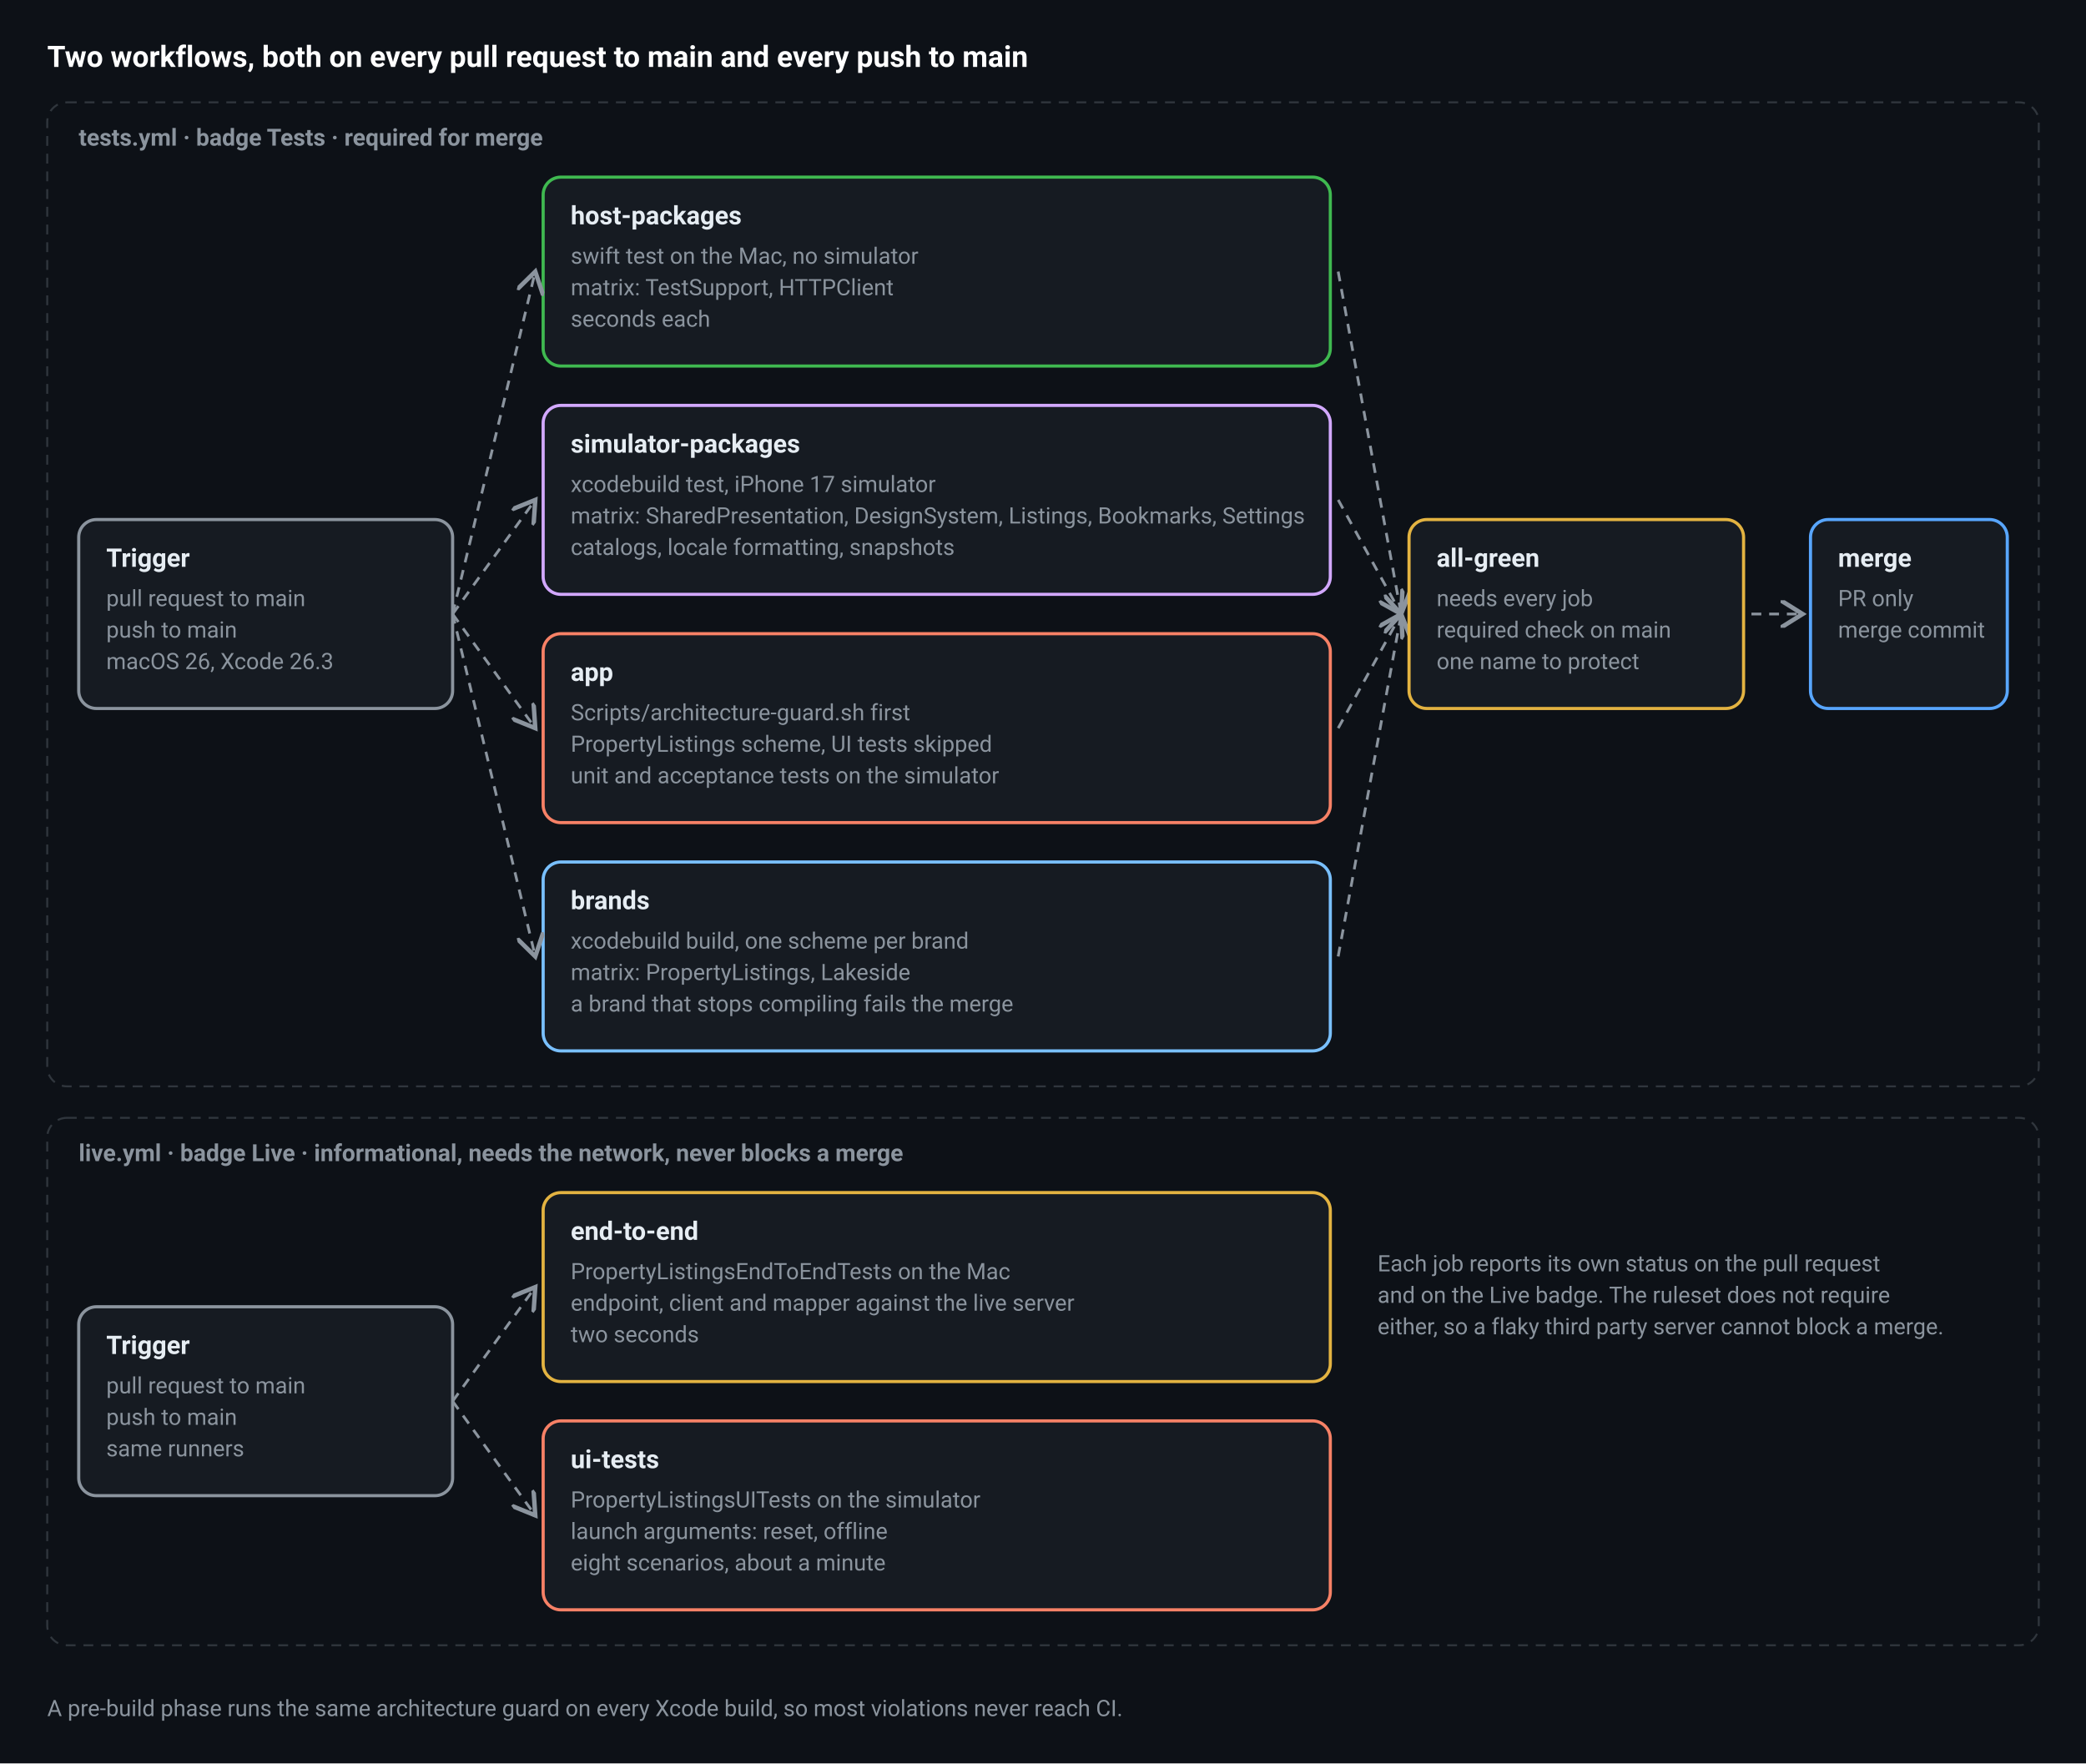
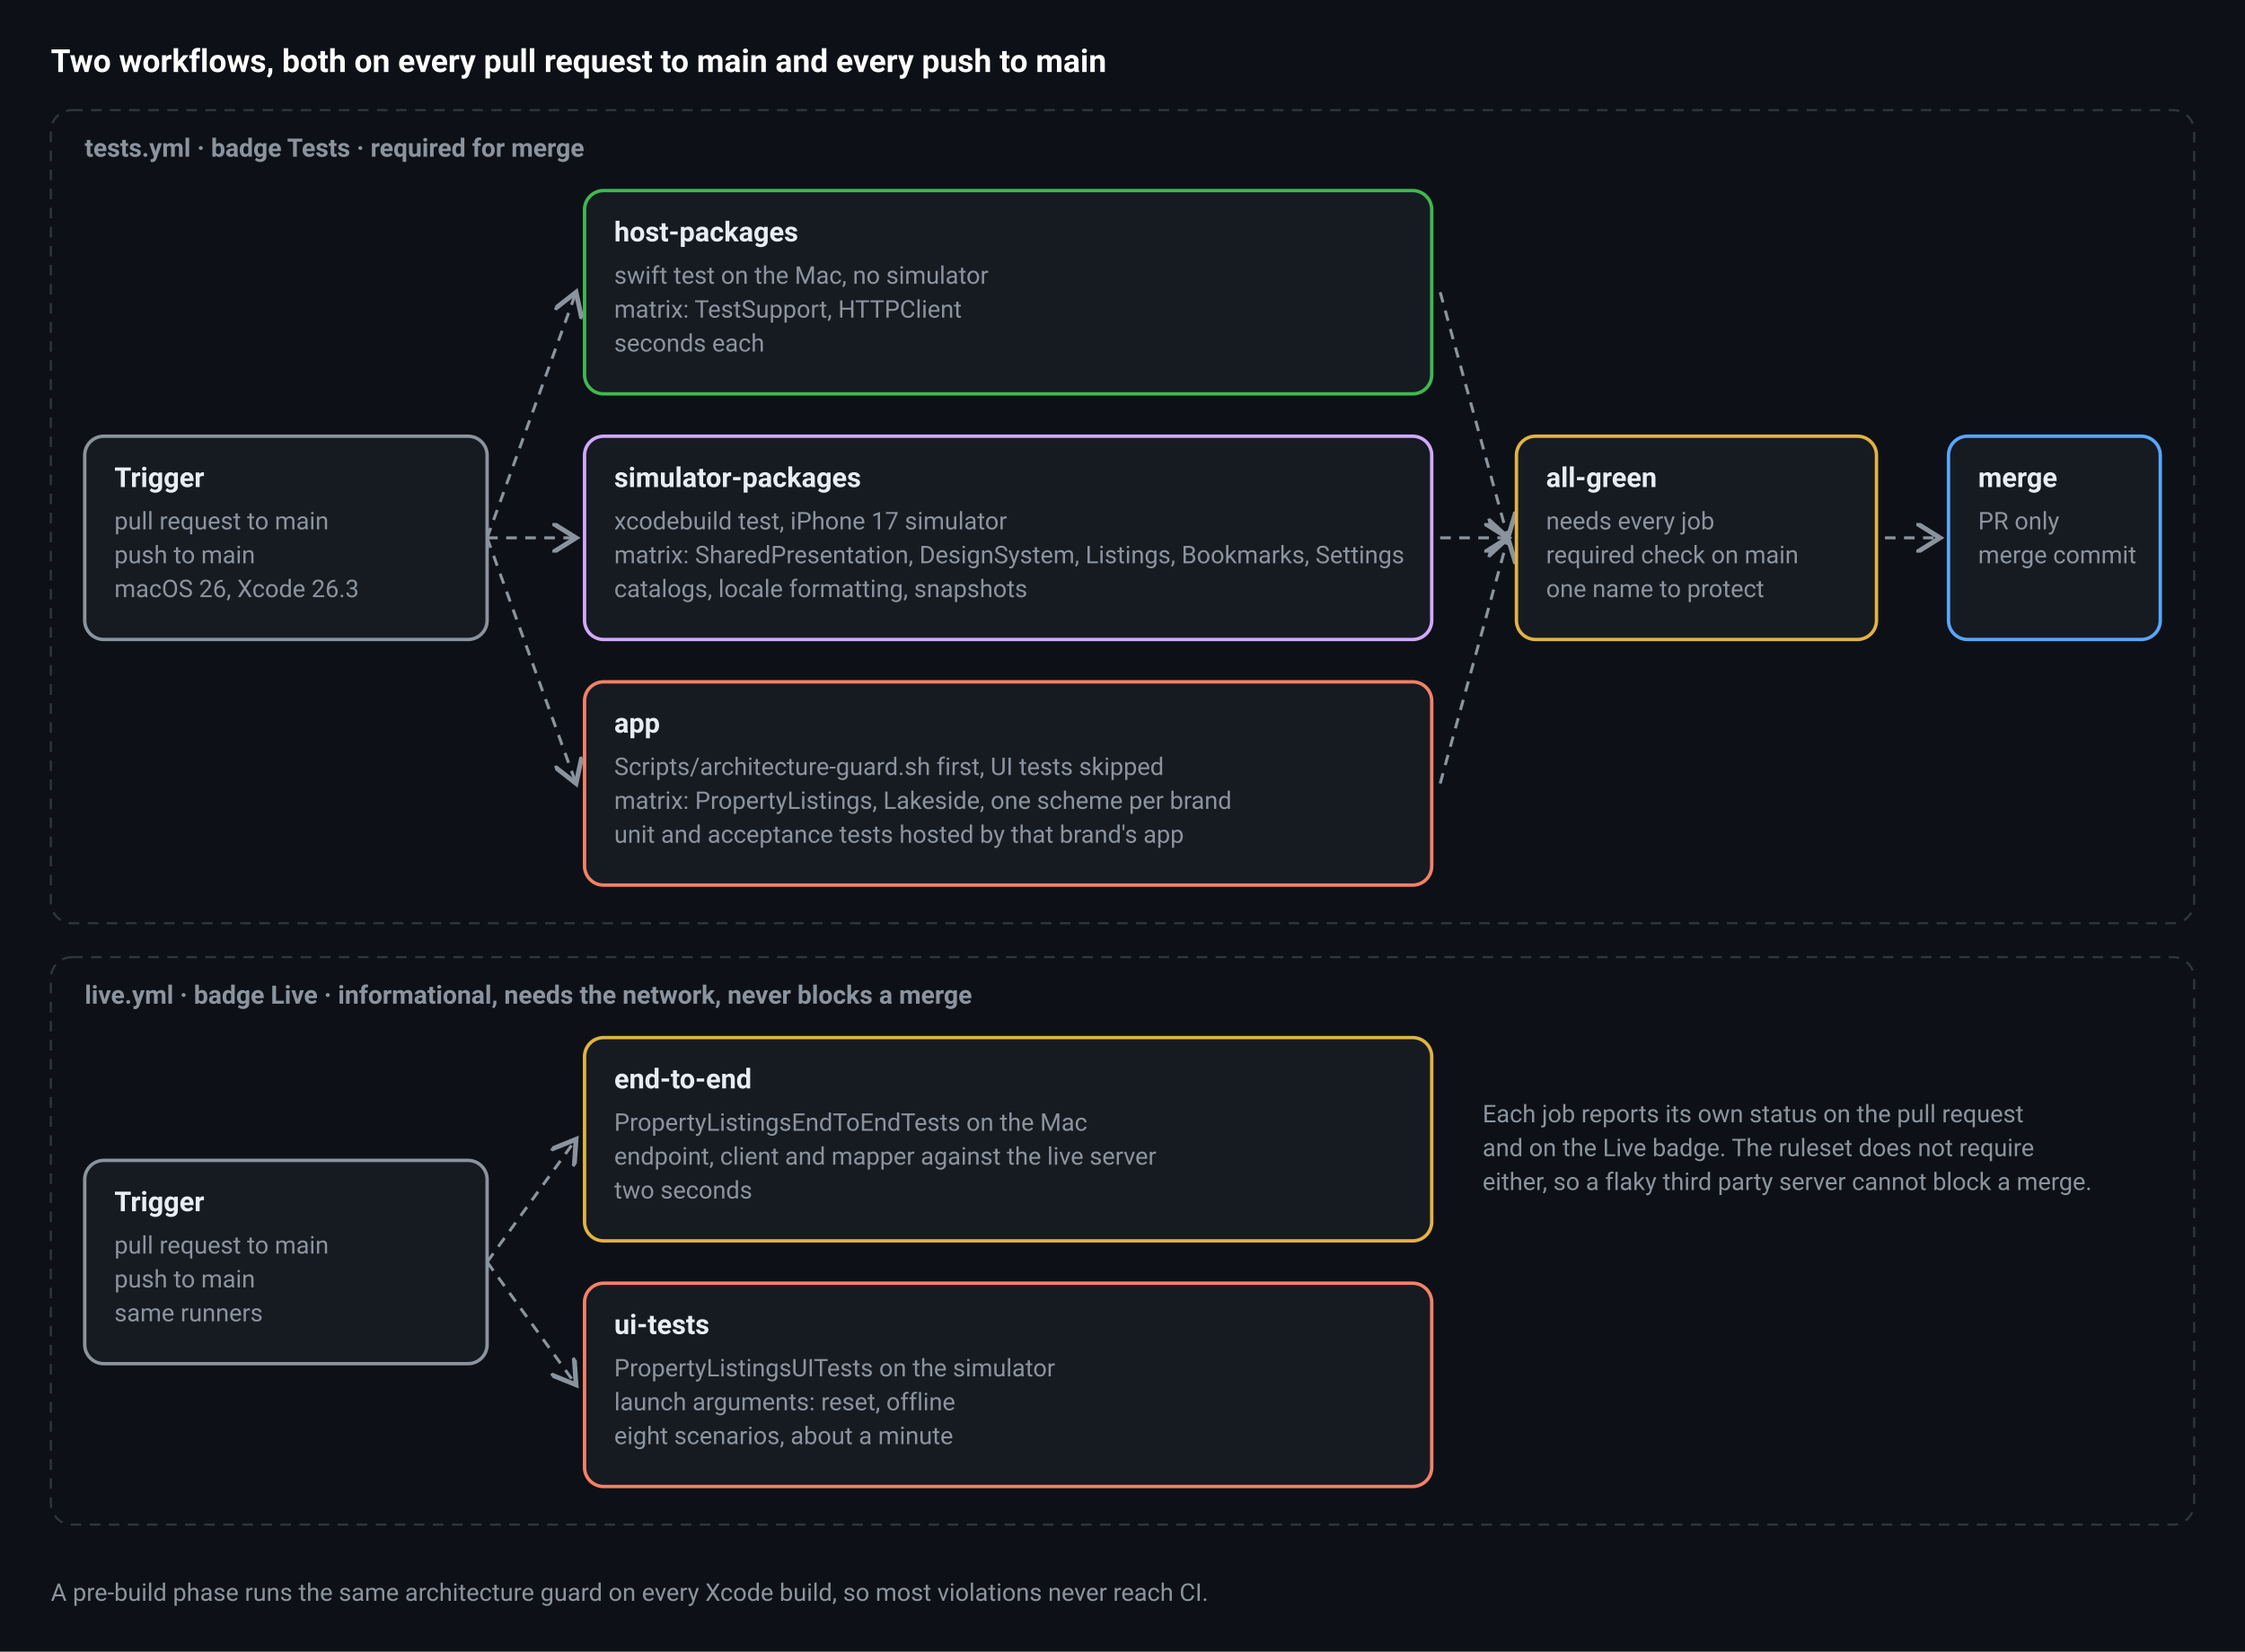
- <svg xmlns="http://www.w3.org/2000/svg" viewBox="0 0 1060 896" font-family="-apple-system, BlinkMacSystemFont, 'Segoe UI', Roboto, Helvetica, Arial, sans-serif">
+ <svg xmlns="http://www.w3.org/2000/svg" viewBox="0 0 1060 780" font-family="-apple-system, BlinkMacSystemFont, 'Segoe UI', Roboto, Helvetica, Arial, sans-serif">
  <defs>
    <marker id="a" markerWidth="10" markerHeight="10" refX="8" refY="5" orient="auto">
      <path d="M0,0 L8,5 L0,10" fill="none" stroke="#8b949e" stroke-width="1.6" />
    </marker>
  </defs>
  <style>.t{font-size:15px;font-weight:600;fill:#fff}.s{font-size:13px;font-weight:600;fill:#e6edf3}.d{font-size:11.5px;fill:#8b949e}.g{font-size:12px;font-weight:600;fill:#8b949e}</style>
-   <rect x="0" y="0" width="1060" height="896" fill="#0d1117" />
+   <rect x="0" y="0" width="1060" height="780" fill="#0d1117" />
  <text x="24" y="34" class="t">Two workflows, both on every pull request to main and every push to main</text>
-   <rect x="24" y="52" width="1012" height="500" rx="10" fill="none" stroke="#30363d" stroke-dasharray="5 4" />
+   <rect x="24" y="52" width="1012" height="384" rx="10" fill="none" stroke="#30363d" stroke-dasharray="5 4" />
  <text x="40" y="74" class="g">tests.yml · badge Tests · required for merge</text>
-   <rect x="40" y="264" width="190" height="96" rx="9" fill="#161b22" stroke="#8b949e" stroke-width="1.6" />
-   <text x="54" y="288" class="s" fill="#8b949e">Trigger</text>
-   <text x="54" y="308" class="d">pull request to main</text>
-   <text x="54" y="324" class="d">push to main</text>
-   <text x="54" y="340" class="d">macOS 26, Xcode 26.3</text>
+   <rect x="40" y="206" width="190" height="96" rx="9" fill="#161b22" stroke="#8b949e" stroke-width="1.6" />
+   <text x="54" y="230" class="s" fill="#8b949e">Trigger</text>
+   <text x="54" y="250" class="d">pull request to main</text>
+   <text x="54" y="266" class="d">push to main</text>
+   <text x="54" y="282" class="d">macOS 26, Xcode 26.3</text>
  <rect x="276" y="90" width="400" height="96" rx="9" fill="#161b22" stroke="#3fb950" stroke-width="1.6" />
  <text x="290" y="114" class="s" fill="#3fb950">host-packages</text>
  <text x="290" y="134" class="d">swift test on the Mac, no simulator</text>
  <text x="290" y="150" class="d">matrix: TestSupport, HTTPClient</text>
  <text x="290" y="166" class="d">seconds each</text>
-   <line x1="230" y1="312" x2="272" y2="138" stroke="#8b949e" stroke-width="1.4" stroke-dasharray="5 4" marker-end="url(#a)" />
-   <line x1="680" y1="138" x2="712" y2="312" stroke="#8b949e" stroke-width="1.4" stroke-dasharray="5 4" marker-end="url(#a)" />
+   <line x1="230" y1="254" x2="272" y2="138" stroke="#8b949e" stroke-width="1.4" stroke-dasharray="5 4" marker-end="url(#a)" />
+   <line x1="680" y1="138" x2="712" y2="254" stroke="#8b949e" stroke-width="1.4" stroke-dasharray="5 4" marker-end="url(#a)" />
  <rect x="276" y="206" width="400" height="96" rx="9" fill="#161b22" stroke="#d2a8ff" stroke-width="1.6" />
  <text x="290" y="230" class="s" fill="#d2a8ff">simulator-packages</text>
  <text x="290" y="250" class="d">xcodebuild test, iPhone 17 simulator</text>
  <text x="290" y="266" class="d">matrix: SharedPresentation, DesignSystem, Listings, Bookmarks, Settings</text>
  <text x="290" y="282" class="d">catalogs, locale formatting, snapshots</text>
-   <line x1="230" y1="312" x2="272" y2="254" stroke="#8b949e" stroke-width="1.4" stroke-dasharray="5 4" marker-end="url(#a)" />
-   <line x1="680" y1="254" x2="712" y2="312" stroke="#8b949e" stroke-width="1.4" stroke-dasharray="5 4" marker-end="url(#a)" />
+   <line x1="230" y1="254" x2="272" y2="254" stroke="#8b949e" stroke-width="1.4" stroke-dasharray="5 4" marker-end="url(#a)" />
+   <line x1="680" y1="254" x2="712" y2="254" stroke="#8b949e" stroke-width="1.4" stroke-dasharray="5 4" marker-end="url(#a)" />
  <rect x="276" y="322" width="400" height="96" rx="9" fill="#161b22" stroke="#f78166" stroke-width="1.6" />
  <text x="290" y="346" class="s" fill="#f78166">app</text>
-   <text x="290" y="366" class="d">Scripts/architecture-guard.sh first</text>
-   <text x="290" y="382" class="d">PropertyListings scheme, UI tests skipped</text>
-   <text x="290" y="398" class="d">unit and acceptance tests on the simulator</text>
-   <line x1="230" y1="312" x2="272" y2="370" stroke="#8b949e" stroke-width="1.4" stroke-dasharray="5 4" marker-end="url(#a)" />
-   <line x1="680" y1="370" x2="712" y2="312" stroke="#8b949e" stroke-width="1.4" stroke-dasharray="5 4" marker-end="url(#a)" />
-   <rect x="276" y="438" width="400" height="96" rx="9" fill="#161b22" stroke="#79c0ff" stroke-width="1.6" />
-   <text x="290" y="462" class="s" fill="#79c0ff">brands</text>
-   <text x="290" y="482" class="d">xcodebuild build, one scheme per brand</text>
-   <text x="290" y="498" class="d">matrix: PropertyListings, Lakeside</text>
-   <text x="290" y="514" class="d">a brand that stops compiling fails the merge</text>
-   <line x1="230" y1="312" x2="272" y2="486" stroke="#8b949e" stroke-width="1.4" stroke-dasharray="5 4" marker-end="url(#a)" />
-   <line x1="680" y1="486" x2="712" y2="312" stroke="#8b949e" stroke-width="1.4" stroke-dasharray="5 4" marker-end="url(#a)" />
-   <rect x="716" y="264" width="170" height="96" rx="9" fill="#161b22" stroke="#e3b341" stroke-width="1.6" />
-   <text x="730" y="288" class="s" fill="#e3b341">all-green</text>
-   <text x="730" y="308" class="d">needs every job</text>
-   <text x="730" y="324" class="d">required check on main</text>
-   <text x="730" y="340" class="d">one name to protect</text>
-   <rect x="920" y="264" width="100" height="96" rx="9" fill="#161b22" stroke="#58a6ff" stroke-width="1.6" />
-   <text x="934" y="288" class="s" fill="#58a6ff">merge</text>
-   <text x="934" y="308" class="d">PR only</text>
-   <text x="934" y="324" class="d">merge commit</text>
-   <line x1="890" y1="312" x2="916" y2="312" stroke="#8b949e" stroke-width="1.4" stroke-dasharray="5 4" marker-end="url(#a)" />
-   <rect x="24" y="568" width="1012" height="268" rx="10" fill="none" stroke="#30363d" stroke-dasharray="5 4" />
-   <text x="40" y="590" class="g">live.yml · badge Live · informational, needs the network, never blocks a merge</text>
-   <rect x="40" y="664" width="190" height="96" rx="9" fill="#161b22" stroke="#8b949e" stroke-width="1.6" />
-   <text x="54" y="688" class="s" fill="#8b949e">Trigger</text>
-   <text x="54" y="708" class="d">pull request to main</text>
-   <text x="54" y="724" class="d">push to main</text>
-   <text x="54" y="740" class="d">same runners</text>
-   <rect x="276" y="606" width="400" height="96" rx="9" fill="#161b22" stroke="#e3b341" stroke-width="1.6" />
-   <text x="290" y="630" class="s" fill="#e3b341">end-to-end</text>
-   <text x="290" y="650" class="d">PropertyListingsEndToEndTests on the Mac</text>
-   <text x="290" y="666" class="d">endpoint, client and mapper against the live server</text>
-   <text x="290" y="682" class="d">two seconds</text>
-   <rect x="276" y="722" width="400" height="96" rx="9" fill="#161b22" stroke="#f78166" stroke-width="1.6" />
-   <text x="290" y="746" class="s" fill="#f78166">ui-tests</text>
-   <text x="290" y="766" class="d">PropertyListingsUITests on the simulator</text>
-   <text x="290" y="782" class="d">launch arguments: reset, offline</text>
-   <text x="290" y="798" class="d">eight scenarios, about a minute</text>
-   <line x1="230" y1="712" x2="272" y2="654" stroke="#8b949e" stroke-width="1.4" stroke-dasharray="5 4" marker-end="url(#a)" />
-   <line x1="230" y1="712" x2="272" y2="770" stroke="#8b949e" stroke-width="1.4" stroke-dasharray="5 4" marker-end="url(#a)" />
-   <text x="700" y="646" class="d">Each job reports its own status on the pull request</text>
-   <text x="700" y="662" class="d">and on the Live badge. The ruleset does not require</text>
-   <text x="700" y="678" class="d">either, so a flaky third party server cannot block a merge.</text>
-   <text x="24" y="872" class="d">A pre-build phase runs the same architecture guard on every Xcode build, so most violations never reach CI.</text>
+   <text x="290" y="366" class="d">Scripts/architecture-guard.sh first, UI tests skipped</text>
+   <text x="290" y="382" class="d">matrix: PropertyListings, Lakeside, one scheme per brand</text>
+   <text x="290" y="398" class="d">unit and acceptance tests hosted by that brand's app</text>
+   <line x1="230" y1="254" x2="272" y2="370" stroke="#8b949e" stroke-width="1.4" stroke-dasharray="5 4" marker-end="url(#a)" />
+   <line x1="680" y1="370" x2="712" y2="254" stroke="#8b949e" stroke-width="1.4" stroke-dasharray="5 4" marker-end="url(#a)" />
+   <rect x="716" y="206" width="170" height="96" rx="9" fill="#161b22" stroke="#e3b341" stroke-width="1.6" />
+   <text x="730" y="230" class="s" fill="#e3b341">all-green</text>
+   <text x="730" y="250" class="d">needs every job</text>
+   <text x="730" y="266" class="d">required check on main</text>
+   <text x="730" y="282" class="d">one name to protect</text>
+   <rect x="920" y="206" width="100" height="96" rx="9" fill="#161b22" stroke="#58a6ff" stroke-width="1.6" />
+   <text x="934" y="230" class="s" fill="#58a6ff">merge</text>
+   <text x="934" y="250" class="d">PR only</text>
+   <text x="934" y="266" class="d">merge commit</text>
+   <line x1="890" y1="254" x2="916" y2="254" stroke="#8b949e" stroke-width="1.4" stroke-dasharray="5 4" marker-end="url(#a)" />
+   <rect x="24" y="452" width="1012" height="268" rx="10" fill="none" stroke="#30363d" stroke-dasharray="5 4" />
+   <text x="40" y="474" class="g">live.yml · badge Live · informational, needs the network, never blocks a merge</text>
+   <rect x="40" y="548" width="190" height="96" rx="9" fill="#161b22" stroke="#8b949e" stroke-width="1.6" />
+   <text x="54" y="572" class="s" fill="#8b949e">Trigger</text>
+   <text x="54" y="592" class="d">pull request to main</text>
+   <text x="54" y="608" class="d">push to main</text>
+   <text x="54" y="624" class="d">same runners</text>
+   <rect x="276" y="490" width="400" height="96" rx="9" fill="#161b22" stroke="#e3b341" stroke-width="1.6" />
+   <text x="290" y="514" class="s" fill="#e3b341">end-to-end</text>
+   <text x="290" y="534" class="d">PropertyListingsEndToEndTests on the Mac</text>
+   <text x="290" y="550" class="d">endpoint, client and mapper against the live server</text>
+   <text x="290" y="566" class="d">two seconds</text>
+   <rect x="276" y="606" width="400" height="96" rx="9" fill="#161b22" stroke="#f78166" stroke-width="1.6" />
+   <text x="290" y="630" class="s" fill="#f78166">ui-tests</text>
+   <text x="290" y="650" class="d">PropertyListingsUITests on the simulator</text>
+   <text x="290" y="666" class="d">launch arguments: reset, offline</text>
+   <text x="290" y="682" class="d">eight scenarios, about a minute</text>
+   <line x1="230" y1="596" x2="272" y2="538" stroke="#8b949e" stroke-width="1.4" stroke-dasharray="5 4" marker-end="url(#a)" />
+   <line x1="230" y1="596" x2="272" y2="654" stroke="#8b949e" stroke-width="1.4" stroke-dasharray="5 4" marker-end="url(#a)" />
+   <text x="700" y="530" class="d">Each job reports its own status on the pull request</text>
+   <text x="700" y="546" class="d">and on the Live badge. The ruleset does not require</text>
+   <text x="700" y="562" class="d">either, so a flaky third party server cannot block a merge.</text>
+   <text x="24" y="756" class="d">A pre-build phase runs the same architecture guard on every Xcode build, so most violations never reach CI.</text>
</svg>
